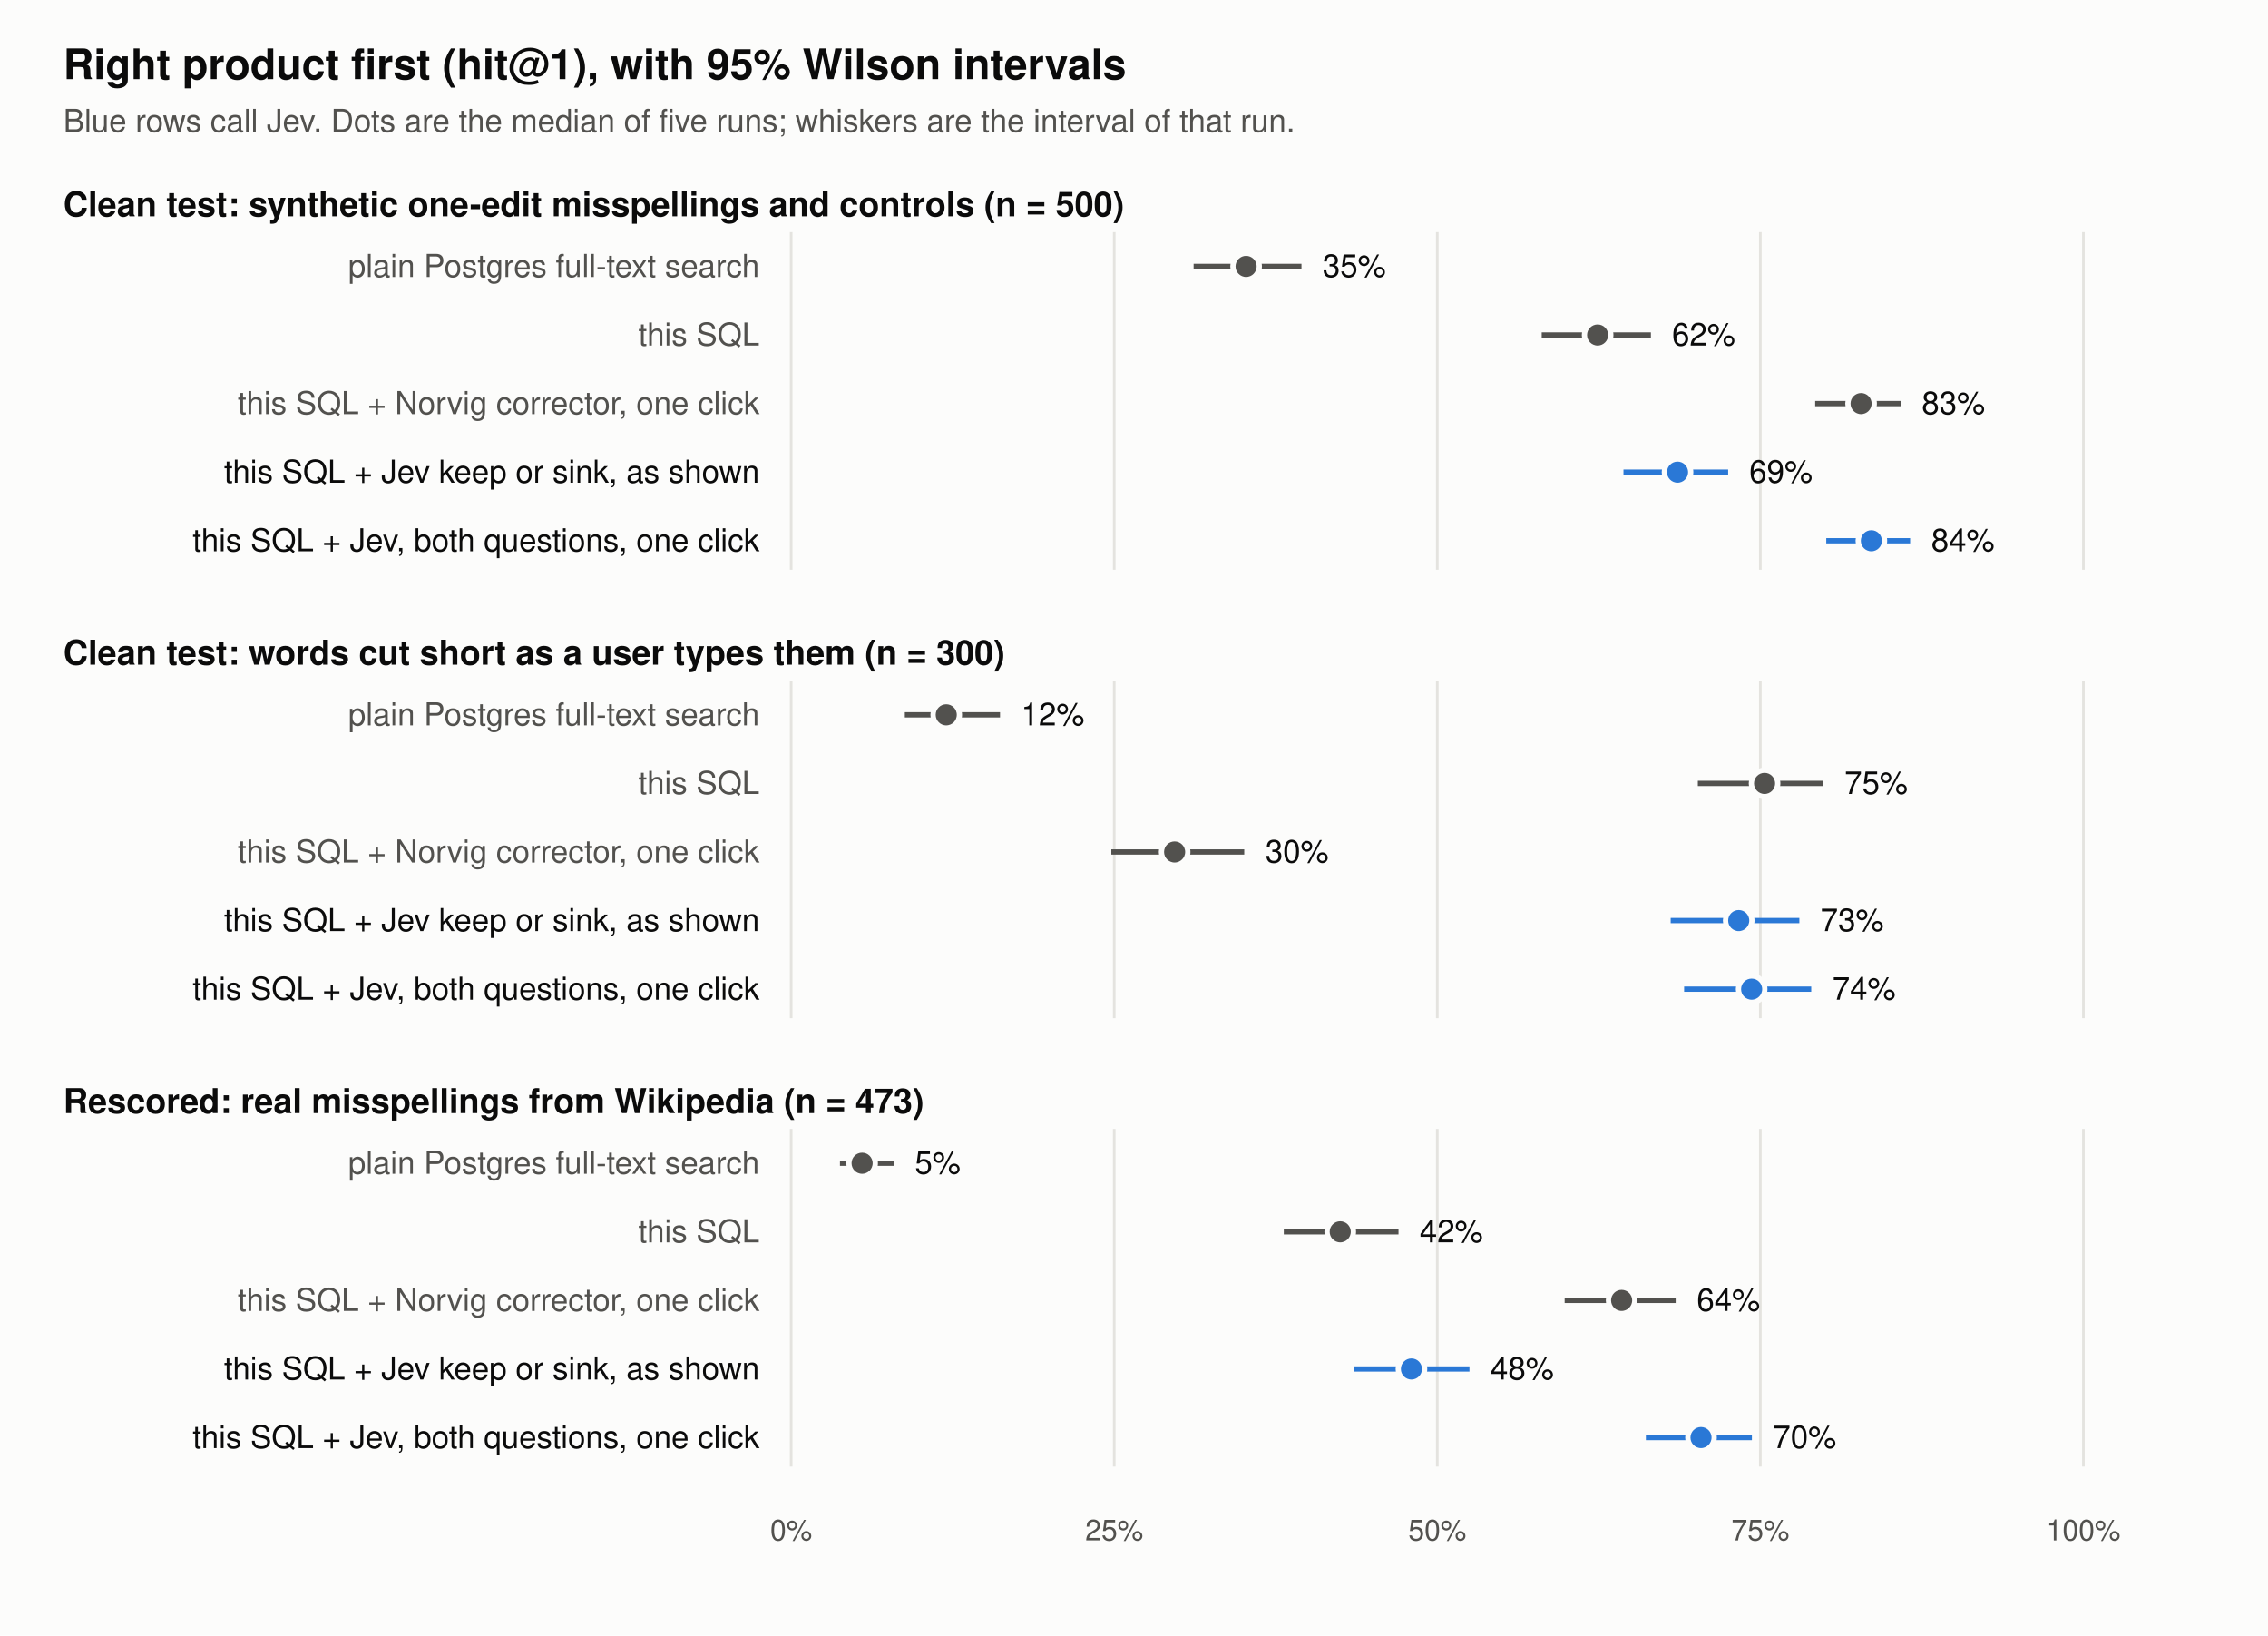
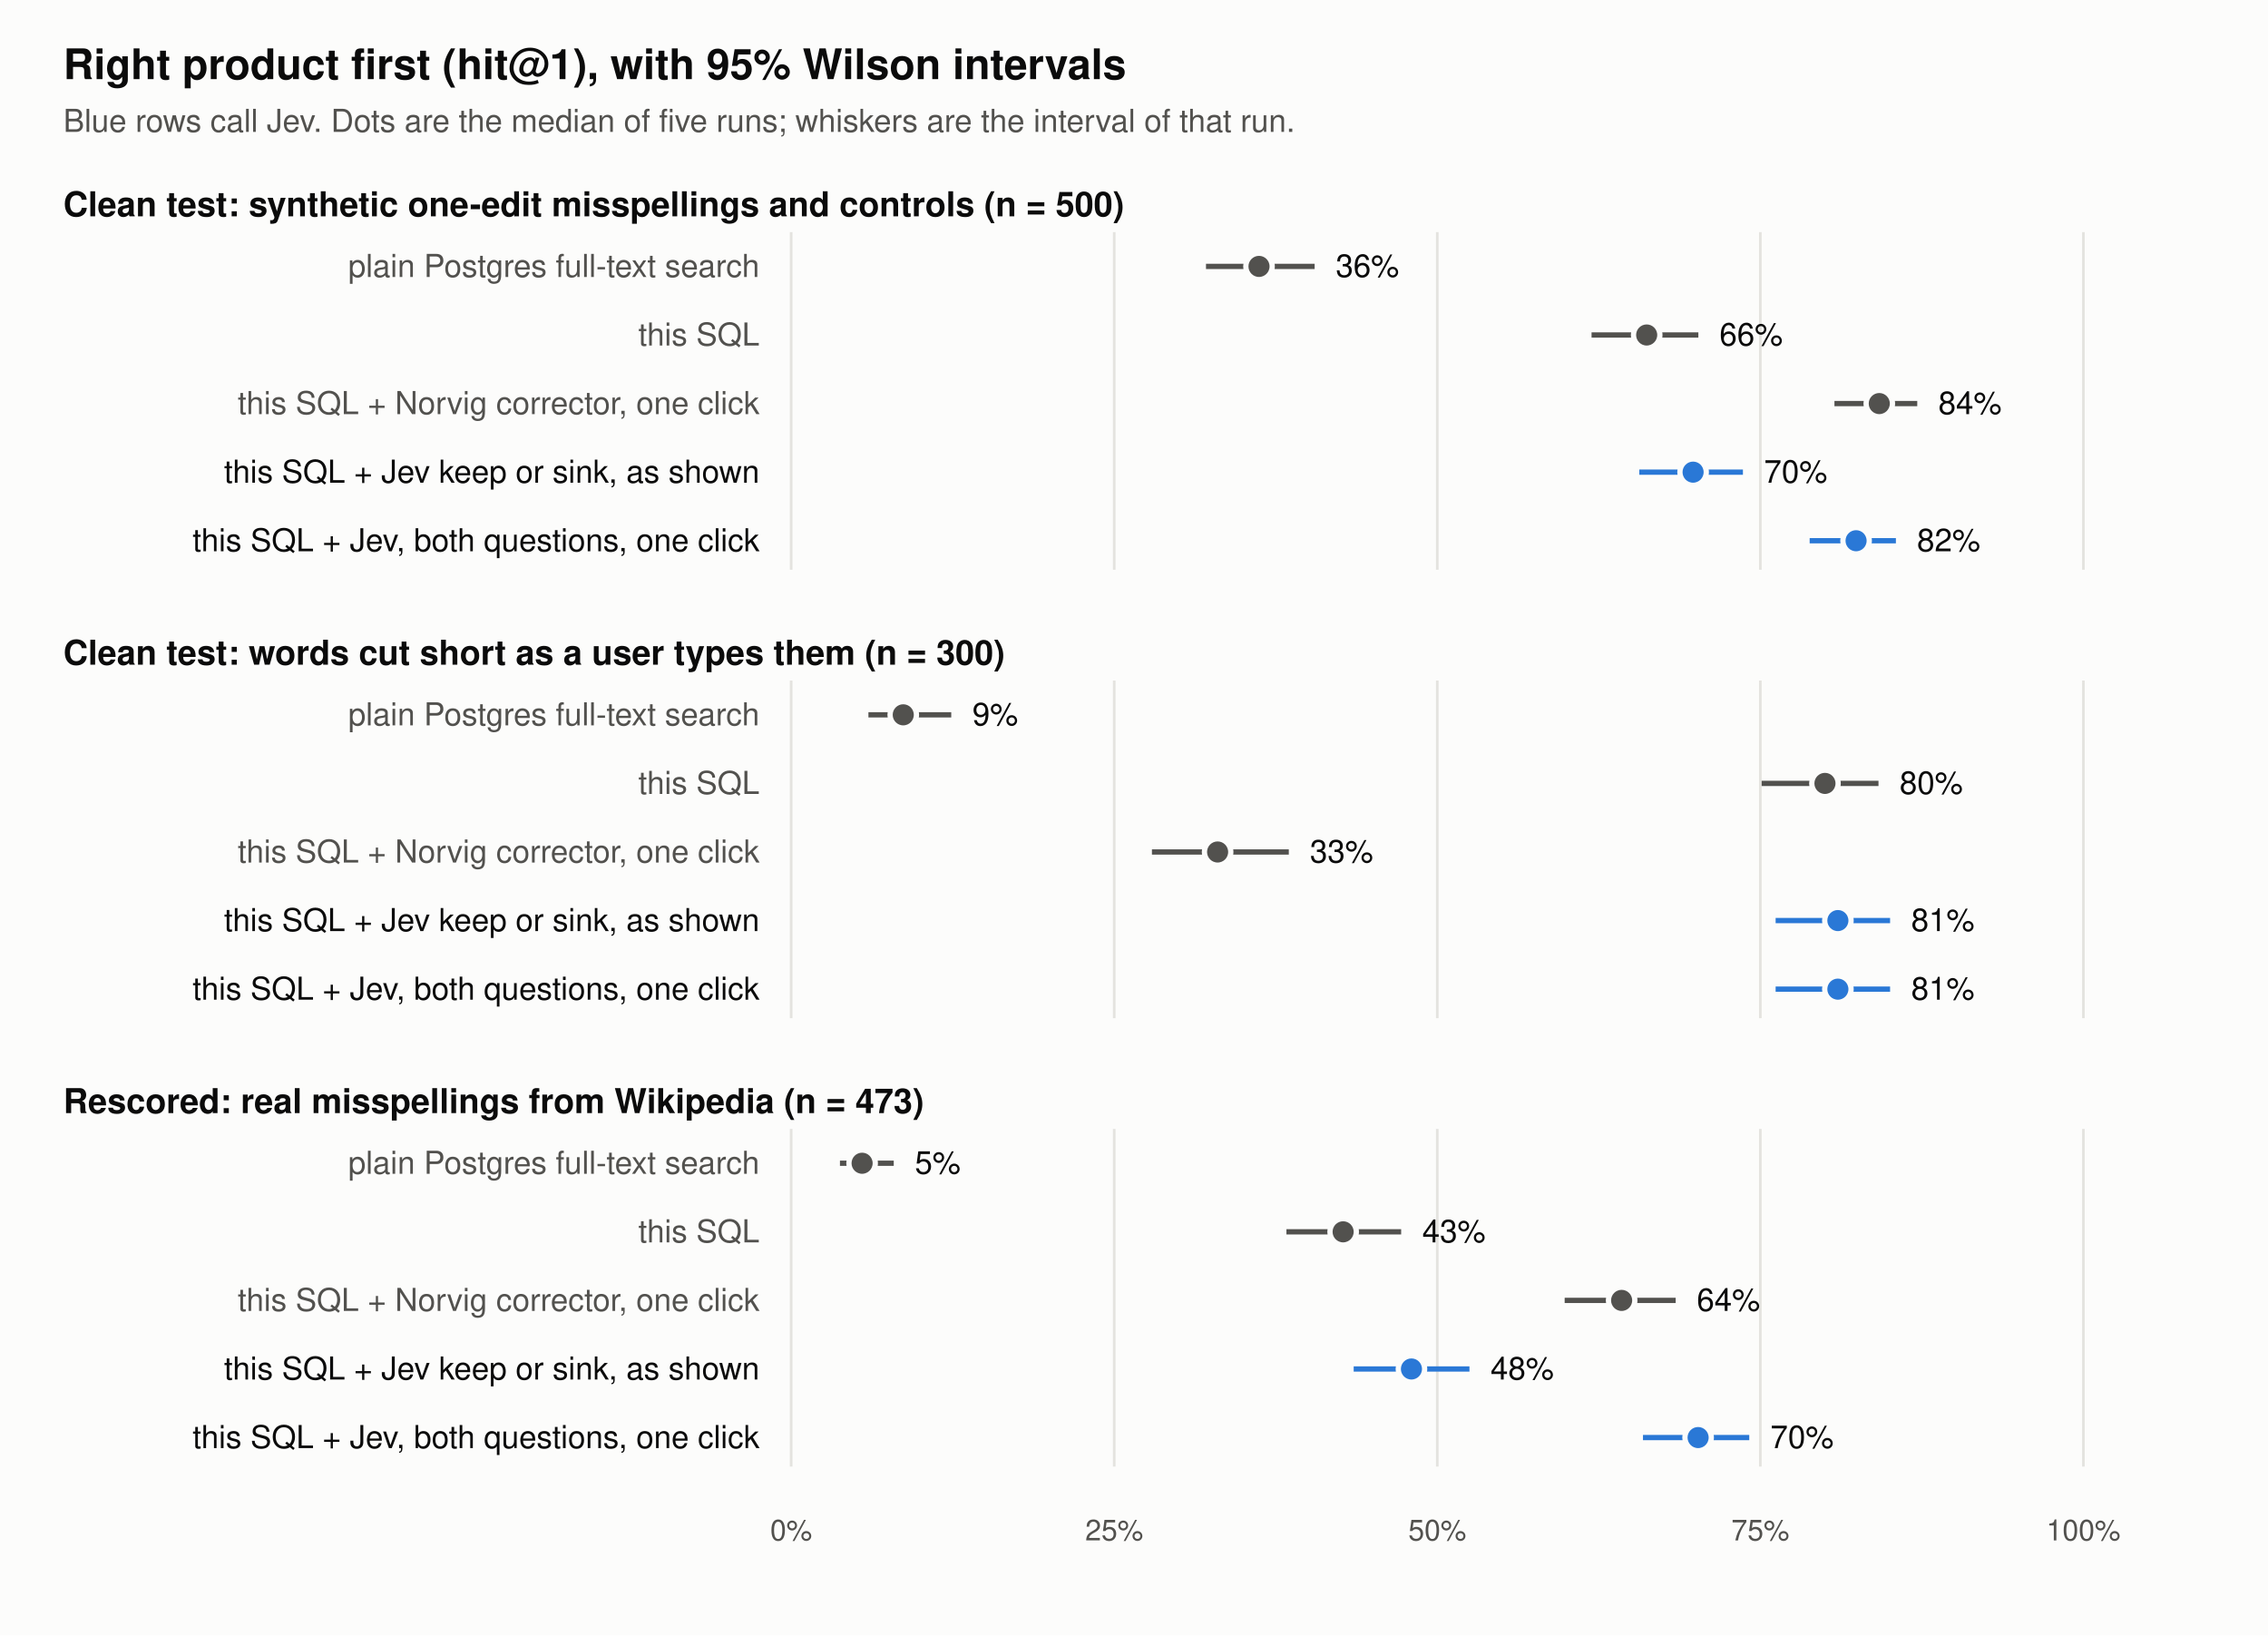
<svg xmlns="http://www.w3.org/2000/svg" width="860" height="620" viewBox="0 0 860 620" role="img" font-family="-apple-system, 'Segoe UI', Helvetica, Arial, sans-serif">
  <rect width="860" height="620" fill="#fcfcfb" />
  <text x="24.0" y="30.0" font-size="16" fill="#0b0b0b" font-weight="600">Right product first (hit@1), with 95% Wilson intervals</text>
  <text x="24.0" y="50.0" font-size="12" fill="#52514e">Blue rows call Jev. Dots are the median of five runs; whiskers are the interval of that run.</text>
  <text x="24.0" y="82.0" font-size="13" fill="#0b0b0b" font-weight="600">Clean test: synthetic one-edit misspellings and controls (n = 500)</text>
  <line x1="300.0" y1="88.0" x2="300.0" y2="216.0" stroke="#e4e3df" stroke-width="1" />
  <line x1="422.5" y1="88.0" x2="422.5" y2="216.0" stroke="#e4e3df" stroke-width="1" />
  <line x1="545.0" y1="88.0" x2="545.0" y2="216.0" stroke="#e4e3df" stroke-width="1" />
  <line x1="667.5" y1="88.0" x2="667.5" y2="216.0" stroke="#e4e3df" stroke-width="1" />
  <line x1="790.0" y1="88.0" x2="790.0" y2="216.0" stroke="#e4e3df" stroke-width="1" />
  <text x="288.0" y="105.0" font-size="12" fill="#52514e" text-anchor="end">plain Postgres full-text search</text>
-   <line x1="452.6" y1="101.0" x2="493.5" y2="101.0" stroke="#52514e" stroke-width="2" />
-   <circle cx="472.5" cy="101.0" r="5" fill="#52514e" stroke="#fcfcfb" stroke-width="2" />
-   <text x="501.5" y="105.0" font-size="12" fill="#0b0b0b">35%</text>
+   <line x1="457.3" y1="101.0" x2="498.5" y2="101.0" stroke="#52514e" stroke-width="2" />
+   <circle cx="477.4" cy="101.0" r="5" fill="#52514e" stroke="#fcfcfb" stroke-width="2" />
+   <text x="506.5" y="105.0" font-size="12" fill="#0b0b0b">36%</text>
  <text x="288.0" y="131.0" font-size="12" fill="#52514e" text-anchor="end">this SQL</text>
-   <line x1="584.6" y1="127.0" x2="626.0" y2="127.0" stroke="#52514e" stroke-width="2" />
-   <circle cx="605.8" cy="127.0" r="5" fill="#52514e" stroke="#fcfcfb" stroke-width="2" />
-   <text x="634.0" y="131.0" font-size="12" fill="#0b0b0b">62%</text>
+   <line x1="603.5" y1="127.0" x2="644.0" y2="127.0" stroke="#52514e" stroke-width="2" />
+   <circle cx="624.4" cy="127.0" r="5" fill="#52514e" stroke="#fcfcfb" stroke-width="2" />
+   <text x="652.0" y="131.0" font-size="12" fill="#0b0b0b">66%</text>
  <text x="288.0" y="157.0" font-size="12" fill="#52514e" text-anchor="end">this SQL + Norvig corrector, one click</text>
-   <line x1="688.3" y1="153.0" x2="720.7" y2="153.0" stroke="#52514e" stroke-width="2" />
-   <circle cx="705.7" cy="153.0" r="5" fill="#52514e" stroke="#fcfcfb" stroke-width="2" />
-   <text x="728.7" y="157.0" font-size="12" fill="#0b0b0b">83%</text>
+   <line x1="695.6" y1="153.0" x2="727.0" y2="153.0" stroke="#52514e" stroke-width="2" />
+   <circle cx="712.6" cy="153.0" r="5" fill="#52514e" stroke="#fcfcfb" stroke-width="2" />
+   <text x="735.0" y="157.0" font-size="12" fill="#0b0b0b">84%</text>
  <text x="288.0" y="183.0" font-size="12" fill="#0b0b0b" text-anchor="end">this SQL + Jev keep or sink, as shown</text>
-   <line x1="615.6" y1="179.0" x2="655.3" y2="179.0" stroke="#2a78d6" stroke-width="2" />
-   <circle cx="636.1" cy="179.0" r="5" fill="#2a78d6" stroke="#fcfcfb" stroke-width="2" />
-   <text x="663.3" y="183.0" font-size="12" fill="#0b0b0b">69%</text>
+   <line x1="621.6" y1="179.0" x2="660.9" y2="179.0" stroke="#2a78d6" stroke-width="2" />
+   <circle cx="642.0" cy="179.0" r="5" fill="#2a78d6" stroke="#fcfcfb" stroke-width="2" />
+   <text x="668.9" y="183.0" font-size="12" fill="#0b0b0b">70%</text>
  <text x="288.0" y="209.0" font-size="12" fill="#0b0b0b" text-anchor="end">this SQL + Jev, both questions, one click</text>
-   <line x1="692.5" y1="205.0" x2="724.3" y2="205.0" stroke="#2a78d6" stroke-width="2" />
-   <circle cx="709.6" cy="205.0" r="5" fill="#2a78d6" stroke="#fcfcfb" stroke-width="2" />
-   <text x="732.3" y="209.0" font-size="12" fill="#0b0b0b">84%</text>
+   <line x1="686.2" y1="205.0" x2="718.9" y2="205.0" stroke="#2a78d6" stroke-width="2" />
+   <circle cx="703.8" cy="205.0" r="5" fill="#2a78d6" stroke="#fcfcfb" stroke-width="2" />
+   <text x="726.9" y="209.0" font-size="12" fill="#0b0b0b">82%</text>
  <text x="24.0" y="252.0" font-size="13" fill="#0b0b0b" font-weight="600">Clean test: words cut short as a user types them (n = 300)</text>
  <line x1="300.0" y1="258.0" x2="300.0" y2="386.0" stroke="#e4e3df" stroke-width="1" />
  <line x1="422.5" y1="258.0" x2="422.5" y2="386.0" stroke="#e4e3df" stroke-width="1" />
  <line x1="545.0" y1="258.0" x2="545.0" y2="386.0" stroke="#e4e3df" stroke-width="1" />
  <line x1="667.5" y1="258.0" x2="667.5" y2="386.0" stroke="#e4e3df" stroke-width="1" />
  <line x1="790.0" y1="258.0" x2="790.0" y2="386.0" stroke="#e4e3df" stroke-width="1" />
  <text x="288.0" y="275.0" font-size="12" fill="#52514e" text-anchor="end">plain Postgres full-text search</text>
-   <line x1="343.1" y1="271.0" x2="379.2" y2="271.0" stroke="#52514e" stroke-width="2" />
-   <circle cx="358.8" cy="271.0" r="5" fill="#52514e" stroke="#fcfcfb" stroke-width="2" />
-   <text x="387.2" y="275.0" font-size="12" fill="#0b0b0b">12%</text>
+   <line x1="329.3" y1="271.0" x2="360.7" y2="271.0" stroke="#52514e" stroke-width="2" />
+   <circle cx="342.5" cy="271.0" r="5" fill="#52514e" stroke="#fcfcfb" stroke-width="2" />
+   <text x="368.7" y="275.0" font-size="12" fill="#0b0b0b">9%</text>
  <text x="288.0" y="301.0" font-size="12" fill="#52514e" text-anchor="end">this SQL</text>
-   <line x1="643.8" y1="297.0" x2="691.4" y2="297.0" stroke="#52514e" stroke-width="2" />
-   <circle cx="669.1" cy="297.0" r="5" fill="#52514e" stroke="#fcfcfb" stroke-width="2" />
-   <text x="699.4" y="301.0" font-size="12" fill="#0b0b0b">75%</text>
+   <line x1="668.0" y1="297.0" x2="712.3" y2="297.0" stroke="#52514e" stroke-width="2" />
+   <circle cx="692.0" cy="297.0" r="5" fill="#52514e" stroke="#fcfcfb" stroke-width="2" />
+   <text x="720.3" y="301.0" font-size="12" fill="#0b0b0b">80%</text>
  <text x="288.0" y="327.0" font-size="12" fill="#52514e" text-anchor="end">this SQL + Norvig corrector, one click</text>
-   <line x1="421.4" y1="323.0" x2="471.8" y2="323.0" stroke="#52514e" stroke-width="2" />
-   <circle cx="445.4" cy="323.0" r="5" fill="#52514e" stroke="#fcfcfb" stroke-width="2" />
-   <text x="479.8" y="327.0" font-size="12" fill="#0b0b0b">30%</text>
+   <line x1="436.8" y1="323.0" x2="488.7" y2="323.0" stroke="#52514e" stroke-width="2" />
+   <circle cx="461.7" cy="323.0" r="5" fill="#52514e" stroke="#fcfcfb" stroke-width="2" />
+   <text x="496.7" y="327.0" font-size="12" fill="#0b0b0b">33%</text>
  <text x="288.0" y="353.0" font-size="12" fill="#0b0b0b" text-anchor="end">this SQL + Jev keep or sink, as shown</text>
-   <line x1="633.5" y1="349.0" x2="682.3" y2="349.0" stroke="#2a78d6" stroke-width="2" />
-   <circle cx="659.3" cy="349.0" r="5" fill="#2a78d6" stroke="#fcfcfb" stroke-width="2" />
-   <text x="690.3" y="353.0" font-size="12" fill="#0b0b0b">73%</text>
+   <line x1="673.3" y1="349.0" x2="716.7" y2="349.0" stroke="#2a78d6" stroke-width="2" />
+   <circle cx="696.9" cy="349.0" r="5" fill="#2a78d6" stroke="#fcfcfb" stroke-width="2" />
+   <text x="724.7" y="353.0" font-size="12" fill="#0b0b0b">81%</text>
  <text x="288.0" y="379.0" font-size="12" fill="#0b0b0b" text-anchor="end">this SQL + Jev, both questions, one click</text>
-   <line x1="638.6" y1="375.0" x2="686.8" y2="375.0" stroke="#2a78d6" stroke-width="2" />
-   <circle cx="664.2" cy="375.0" r="5" fill="#2a78d6" stroke="#fcfcfb" stroke-width="2" />
-   <text x="694.8" y="379.0" font-size="12" fill="#0b0b0b">74%</text>
+   <line x1="673.3" y1="375.0" x2="716.7" y2="375.0" stroke="#2a78d6" stroke-width="2" />
+   <circle cx="696.9" cy="375.0" r="5" fill="#2a78d6" stroke="#fcfcfb" stroke-width="2" />
+   <text x="724.7" y="379.0" font-size="12" fill="#0b0b0b">81%</text>
  <text x="24.0" y="422.0" font-size="13" fill="#0b0b0b" font-weight="600">Rescored: real misspellings from Wikipedia (n = 473)</text>
  <line x1="300.0" y1="428.0" x2="300.0" y2="556.0" stroke="#e4e3df" stroke-width="1" />
  <line x1="422.5" y1="428.0" x2="422.5" y2="556.0" stroke="#e4e3df" stroke-width="1" />
  <line x1="545.0" y1="428.0" x2="545.0" y2="556.0" stroke="#e4e3df" stroke-width="1" />
  <line x1="667.5" y1="428.0" x2="667.5" y2="556.0" stroke="#e4e3df" stroke-width="1" />
  <line x1="790.0" y1="428.0" x2="790.0" y2="556.0" stroke="#e4e3df" stroke-width="1" />
  <text x="288.0" y="445.0" font-size="12" fill="#52514e" text-anchor="end">plain Postgres full-text search</text>
  <line x1="318.5" y1="441.0" x2="338.9" y2="441.0" stroke="#52514e" stroke-width="2" />
  <circle cx="326.9" cy="441.0" r="5" fill="#52514e" stroke="#fcfcfb" stroke-width="2" />
  <text x="346.9" y="445.0" font-size="12" fill="#0b0b0b">5%</text>
  <text x="288.0" y="471.0" font-size="12" fill="#52514e" text-anchor="end">this SQL</text>
-   <line x1="486.8" y1="467.0" x2="530.3" y2="467.0" stroke="#52514e" stroke-width="2" />
-   <circle cx="508.2" cy="467.0" r="5" fill="#52514e" stroke="#fcfcfb" stroke-width="2" />
-   <text x="538.3" y="471.0" font-size="12" fill="#0b0b0b">42%</text>
+   <line x1="487.8" y1="467.0" x2="531.3" y2="467.0" stroke="#52514e" stroke-width="2" />
+   <circle cx="509.3" cy="467.0" r="5" fill="#52514e" stroke="#fcfcfb" stroke-width="2" />
+   <text x="539.3" y="471.0" font-size="12" fill="#0b0b0b">43%</text>
  <text x="288.0" y="497.0" font-size="12" fill="#52514e" text-anchor="end">this SQL + Norvig corrector, one click</text>
  <line x1="593.3" y1="493.0" x2="635.4" y2="493.0" stroke="#52514e" stroke-width="2" />
  <circle cx="614.9" cy="493.0" r="5" fill="#52514e" stroke="#fcfcfb" stroke-width="2" />
  <text x="643.4" y="497.0" font-size="12" fill="#0b0b0b">64%</text>
  <text x="288.0" y="523.0" font-size="12" fill="#0b0b0b" text-anchor="end">this SQL + Jev keep or sink, as shown</text>
  <line x1="513.3" y1="519.0" x2="557.2" y2="519.0" stroke="#2a78d6" stroke-width="2" />
  <circle cx="535.2" cy="519.0" r="5" fill="#2a78d6" stroke="#fcfcfb" stroke-width="2" />
  <text x="565.2" y="523.0" font-size="12" fill="#0b0b0b">48%</text>
  <text x="288.0" y="549.0" font-size="12" fill="#0b0b0b" text-anchor="end">this SQL + Jev, both questions, one click</text>
-   <line x1="624.1" y1="545.0" x2="664.3" y2="545.0" stroke="#2a78d6" stroke-width="2" />
-   <circle cx="645.0" cy="545.0" r="5" fill="#2a78d6" stroke="#fcfcfb" stroke-width="2" />
-   <text x="672.3" y="549.0" font-size="12" fill="#0b0b0b">70%</text>
+   <line x1="623.0" y1="545.0" x2="663.3" y2="545.0" stroke="#2a78d6" stroke-width="2" />
+   <circle cx="643.9" cy="545.0" r="5" fill="#2a78d6" stroke="#fcfcfb" stroke-width="2" />
+   <text x="671.3" y="549.0" font-size="12" fill="#0b0b0b">70%</text>
  <text x="300.0" y="584.0" font-size="11" fill="#52514e" text-anchor="middle">0%</text>
  <text x="422.5" y="584.0" font-size="11" fill="#52514e" text-anchor="middle">25%</text>
  <text x="545.0" y="584.0" font-size="11" fill="#52514e" text-anchor="middle">50%</text>
  <text x="667.5" y="584.0" font-size="11" fill="#52514e" text-anchor="middle">75%</text>
  <text x="790.0" y="584.0" font-size="11" fill="#52514e" text-anchor="middle">100%</text>
</svg>
